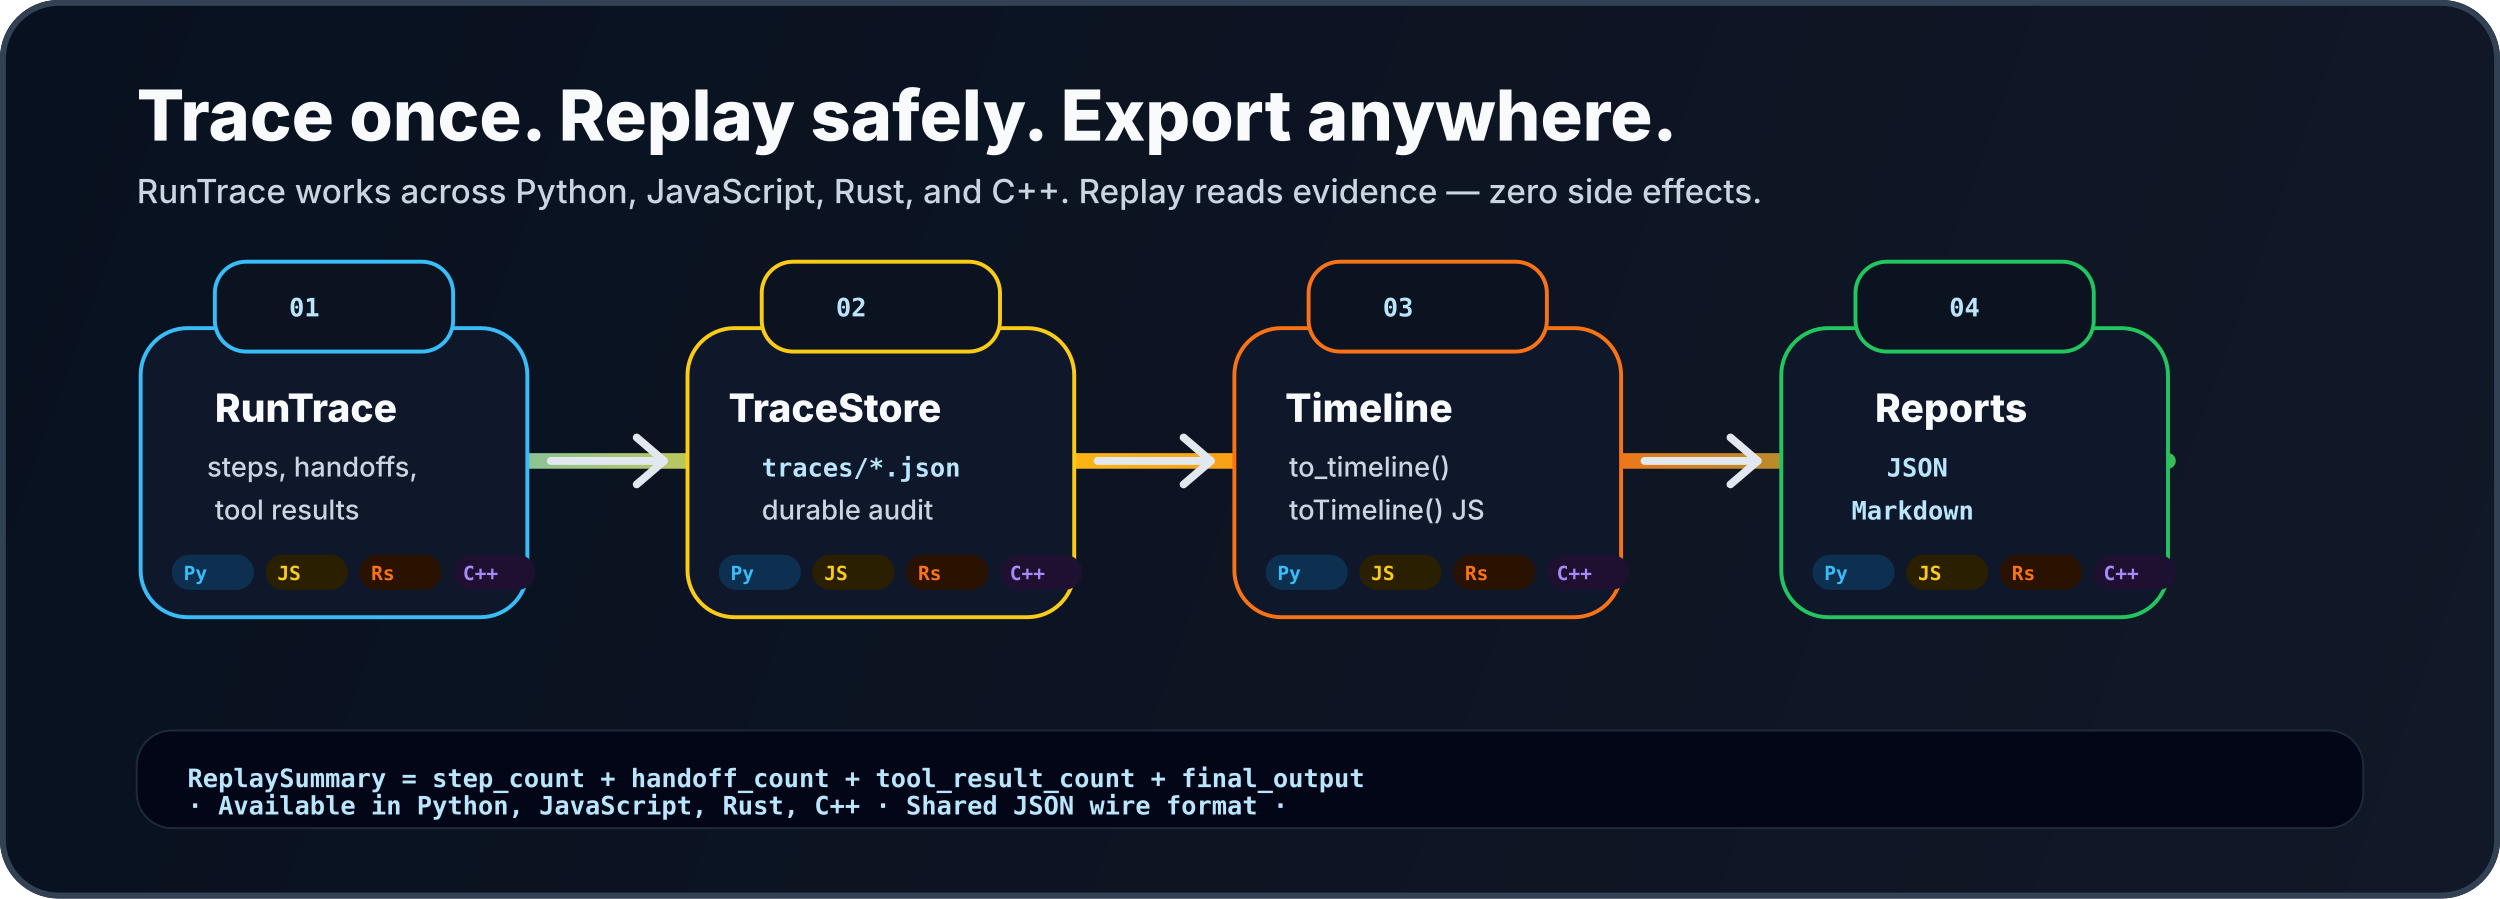
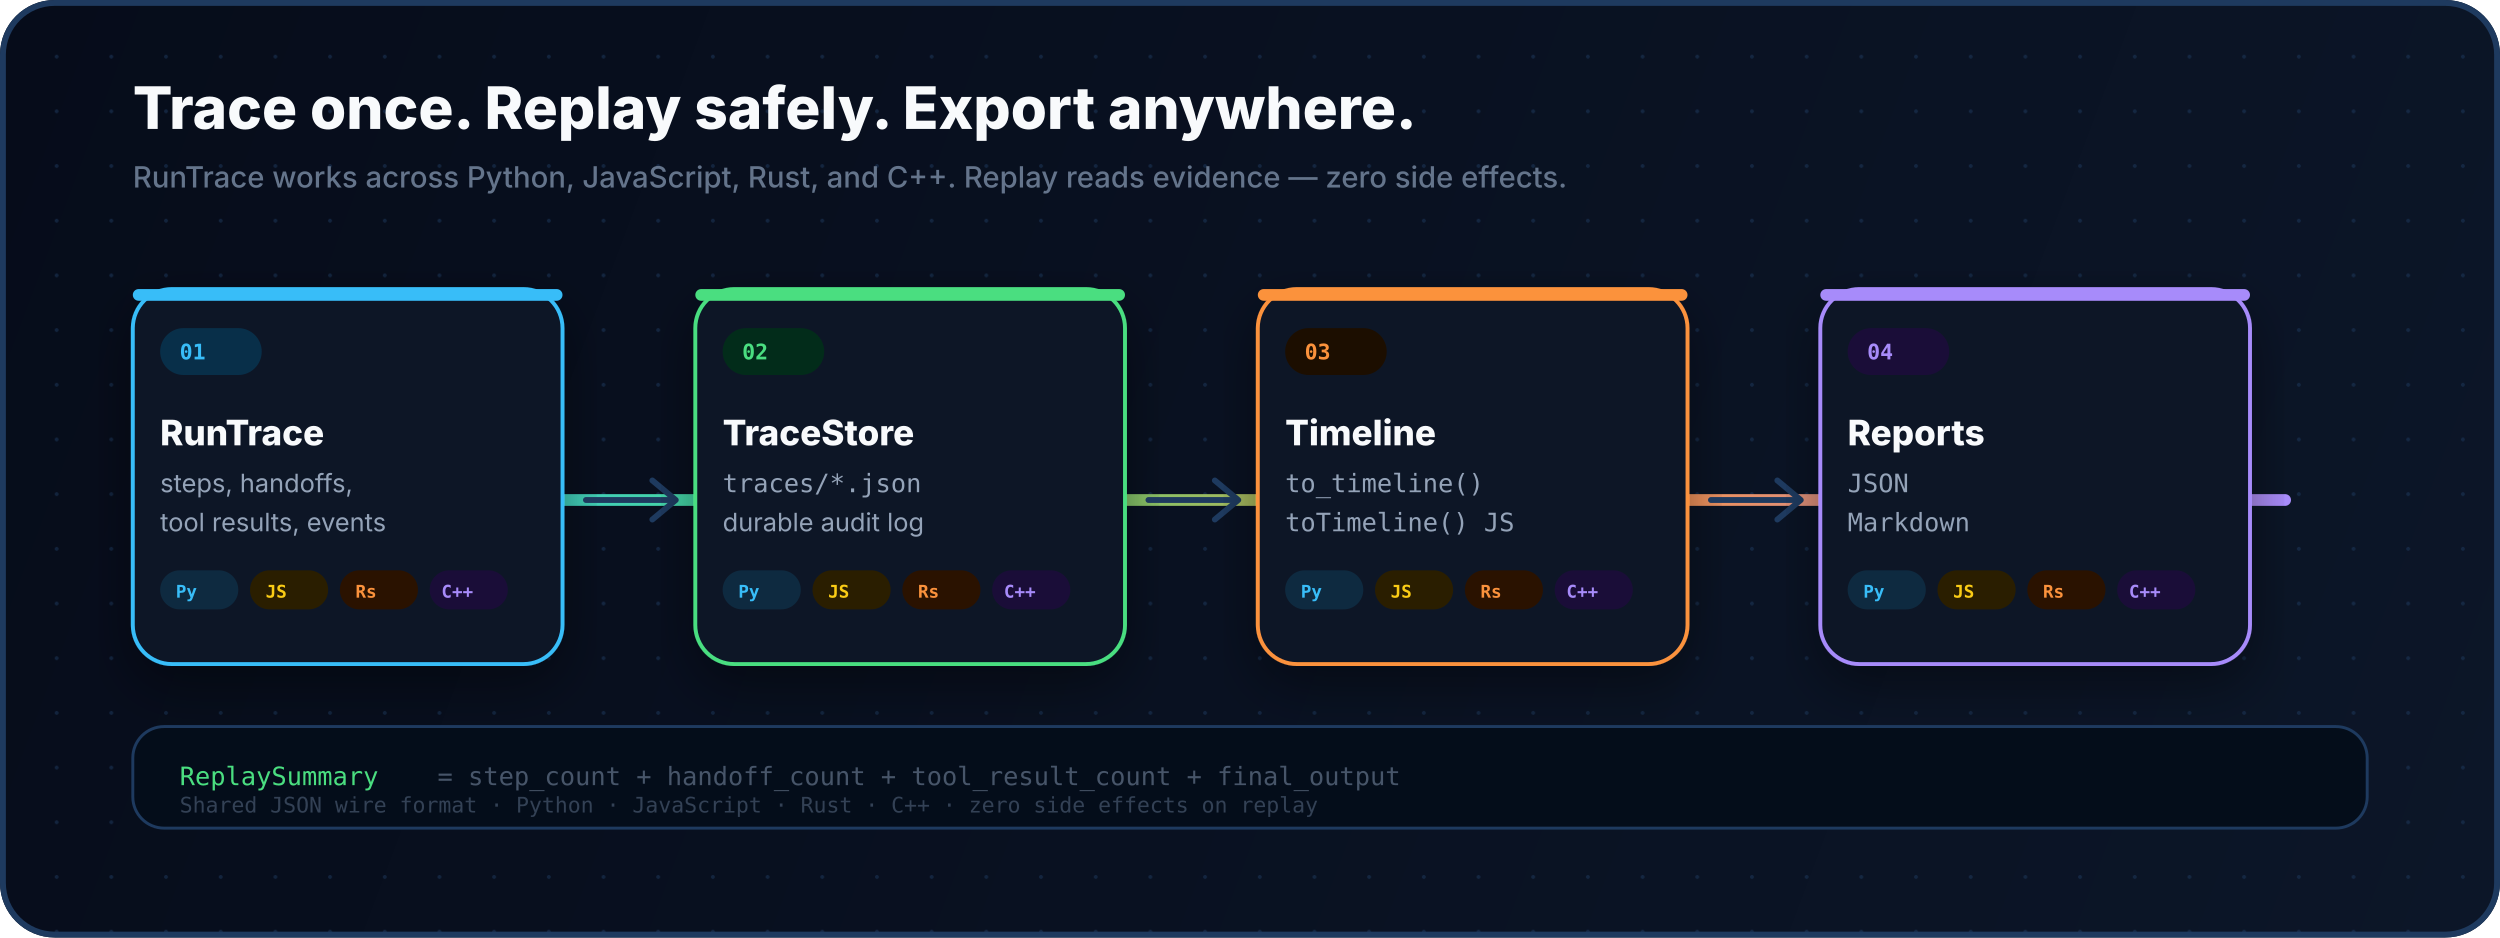
- <svg xmlns="http://www.w3.org/2000/svg" width="1280" height="460" viewBox="0 0 1280 460" fill="none" role="img" aria-labelledby="title desc">
+ <svg xmlns="http://www.w3.org/2000/svg" width="1280" height="480" viewBox="0 0 1280 480" role="img" aria-labelledby="title desc">
  <defs>
-     <linearGradient id="bg" x1="0" y1="0" x2="1280" y2="460" gradientUnits="userSpaceOnUse">
-       <stop stop-color="#08111F" />
-       <stop offset="1" stop-color="#111827" />
+     <linearGradient id="bg" x1="0" y1="0" x2="1280" y2="480" gradientUnits="userSpaceOnUse">
+       <stop stop-color="#060c1a" />
+       <stop offset="1" stop-color="#0c1628" />
    </linearGradient>
-     <linearGradient id="pipe" x1="120" y1="230" x2="1160" y2="230" gradientUnits="userSpaceOnUse">
-       <stop stop-color="#38BDF8" />
-       <stop offset="0.33" stop-color="#facc15" />
-       <stop offset="0.66" stop-color="#f97316" />
-       <stop offset="1" stop-color="#22C55E" />
+     <linearGradient id="pipe" x1="0" y1="0" x2="1" y2="0">
+       <stop stop-color="#38bdf8" />
+       <stop offset="0.33" stop-color="#4ade80" />
+       <stop offset="0.66" stop-color="#fb923c" />
+       <stop offset="1" stop-color="#a78bfa" />
    </linearGradient>
+     <linearGradient id="pipeH" x1="110" y1="0" x2="1170" y2="0" gradientUnits="userSpaceOnUse">
+       <stop stop-color="#38bdf8" />
+       <stop offset="0.33" stop-color="#4ade80" />
+       <stop offset="0.66" stop-color="#fb923c" />
+       <stop offset="1" stop-color="#a78bfa" />
+     </linearGradient>
+     <filter id="shadow" x="-8%" y="-10%" width="116%" height="126%">
+       <feDropShadow dx="0" dy="10" stdDeviation="14" flood-color="#000" flood-opacity="0.4" />
+     </filter>
+     <pattern id="dots" width="28" height="28" patternUnits="userSpaceOnUse">
+       <circle cx="1" cy="1" r="1" fill="#1e3a5f" fill-opacity="0.5" />
+     </pattern>
    <style>
-       .heading { font: 800 36px Inter, ui-sans-serif, system-ui, sans-serif; fill: #F8FAFC; }
-       .sub { font: 500 17px Inter, ui-sans-serif, system-ui, sans-serif; fill: #CBD5E1; }
-       .label { font: 800 20px Inter, ui-sans-serif, system-ui, sans-serif; fill: #F8FAFC; }
-       .body { font: 500 14px Inter, ui-sans-serif, system-ui, sans-serif; fill: #CBD5E1; }
-       .mono { font: 700 13px "JetBrains Mono", "SFMono-Regular", Consolas, monospace; fill: #BAE6FD; }
-       .langTag { font: 800 10px "JetBrains Mono", "SFMono-Regular", Consolas, monospace; }
+       .f { font-family: Inter, ui-sans-serif, system-ui, sans-serif; }
+       .m { font-family: ui-monospace, "SFMono-Regular", Menlo, Consolas, monospace; }
    </style>
  </defs>
-   <rect width="1280" height="460" rx="30" fill="url(#bg)" />
-   <rect x="1.5" y="1.5" width="1277" height="457" rx="28.5" stroke="#334155" stroke-width="3" />
-   <text x="70" y="72" class="heading">Trace once. Replay safely. Export anywhere.</text>
-   <text x="70" y="104" class="sub">RunTrace works across Python, JavaScript, Rust, and C++. Replay reads evidence — zero side effects.</text>
-   <path d="M170 236H1110" stroke="url(#pipe)" stroke-width="8" stroke-linecap="round" />
-   <rect x="72" y="168" width="198" height="148" rx="24" fill="#0F172A" stroke="#38BDF8" stroke-width="2" />
-   <rect x="110" y="134" width="122" height="46" rx="16" fill="#0B1220" stroke="#38BDF8" stroke-width="2" />
-   <text x="148" y="162" class="mono">01</text>
-   <text x="110" y="216" class="label">RunTrace</text>
-   <text x="106" y="244" class="body">steps, handoffs,</text>
-   <text x="110" y="266" class="body">tool results</text>
-   <g transform="translate(88 284)">
-     <rect width="42" height="18" rx="9" fill="#0e3050" />
-     <text x="6" y="13" class="langTag" fill="#38bdf8">Py</text>
-     <rect x="48" width="42" height="18" rx="9" fill="#2a2000" />
-     <text x="54" y="13" class="langTag" fill="#facc15">JS</text>
-     <rect x="96" width="42" height="18" rx="9" fill="#2a1200" />
-     <text x="102" y="13" class="langTag" fill="#f97316">Rs</text>
-     <rect x="144" width="42" height="18" rx="9" fill="#1e1030" />
-     <text x="149" y="13" class="langTag" fill="#a78bfa">C++</text>
+   <rect width="1280" height="480" rx="28" fill="url(#bg)" />
+   <rect width="1280" height="480" rx="28" fill="url(#dots)" />
+   <rect x="1.5" y="1.5" width="1277" height="477" rx="26.5" fill="none" stroke="#1e3a5f" stroke-width="3" />
+   <text x="68" y="66" class="f" font-size="30" font-weight="800" fill="#f8fafc">Trace once. Replay safely. Export anywhere.</text>
+   <text x="68" y="96" class="f" font-size="15" font-weight="500" fill="#64748b">RunTrace works across Python, JavaScript, Rust, and C++. Replay reads evidence — zero side effects.</text>
+   <line x1="110" y1="256" x2="1170" y2="256" stroke="url(#pipeH)" stroke-width="6" stroke-linecap="round" />
+   <g transform="translate(68 148)">
+     <rect width="220" height="192" rx="20" fill="#0a1428" stroke="#38bdf8" stroke-width="2" filter="url(#shadow)" />
+     <rect width="220" height="6" rx="3" fill="#38bdf8" />
+     <rect x="14" y="20" width="52" height="24" rx="12" fill="#082f49" />
+     <text x="24" y="36" class="m" font-size="11" font-weight="800" fill="#38bdf8">01</text>
+     <text x="14" y="80" class="f" font-size="18" font-weight="800" fill="#f8fafc">RunTrace</text>
+     <text x="14" y="104" class="f" font-size="13" fill="#94a3b8">steps, handoffs,</text>
+     <text x="14" y="124" class="f" font-size="13" fill="#94a3b8">tool results, events</text>
+     <g transform="translate(14 144)">
+       <rect width="40" height="20" rx="10" fill="#0e2a40" />
+       <text x="8" y="14" class="m" font-size="9" font-weight="800" fill="#38bdf8">Py</text>
+       <rect x="46" width="40" height="20" rx="10" fill="#2a1e00" />
+       <text x="54" y="14" class="m" font-size="9" font-weight="800" fill="#facc15">JS</text>
+       <rect x="92" width="40" height="20" rx="10" fill="#2a1200" />
+       <text x="100" y="14" class="m" font-size="9" font-weight="800" fill="#fb923c">Rs</text>
+       <rect x="138" width="40" height="20" rx="10" fill="#1a0d38" />
+       <text x="144" y="14" class="m" font-size="9" font-weight="800" fill="#a78bfa">C++</text>
+     </g>
  </g>
-   <path d="M282 236H338" stroke="#E2E8F0" stroke-width="4" stroke-linecap="round" />
-   <path d="M326 224L340 236L326 248" stroke="#E2E8F0" stroke-width="4" stroke-linecap="round" stroke-linejoin="round" />
-   <rect x="352" y="168" width="198" height="148" rx="24" fill="#0F172A" stroke="#facc15" stroke-width="2" />
-   <rect x="390" y="134" width="122" height="46" rx="16" fill="#0B1220" stroke="#facc15" stroke-width="2" />
-   <text x="428" y="162" class="mono">02</text>
-   <text x="373" y="216" class="label">TraceStore</text>
-   <text x="390" y="244" class="mono">traces/*.json</text>
-   <text x="390" y="266" class="body">durable audit</text>
-   <g transform="translate(368 284)">
-     <rect width="42" height="18" rx="9" fill="#0e3050" />
-     <text x="6" y="13" class="langTag" fill="#38bdf8">Py</text>
-     <rect x="48" width="42" height="18" rx="9" fill="#2a2000" />
-     <text x="54" y="13" class="langTag" fill="#facc15">JS</text>
-     <rect x="96" width="42" height="18" rx="9" fill="#2a1200" />
-     <text x="102" y="13" class="langTag" fill="#f97316">Rs</text>
-     <rect x="144" width="42" height="18" rx="9" fill="#1e1030" />
-     <text x="149" y="13" class="langTag" fill="#a78bfa">C++</text>
+   <path d="M300 256 L344 256" stroke="#1e3a5f" stroke-width="3" stroke-linecap="round" />
+   <path d="M334 246 L346 256 L334 266" stroke="#1e3a5f" stroke-width="3" fill="none" stroke-linecap="round" stroke-linejoin="round" />
+   <g transform="translate(356 148)">
+     <rect width="220" height="192" rx="20" fill="#0a1428" stroke="#4ade80" stroke-width="2" filter="url(#shadow)" />
+     <rect width="220" height="6" rx="3" fill="#4ade80" />
+     <rect x="14" y="20" width="52" height="24" rx="12" fill="#022c1a" />
+     <text x="24" y="36" class="m" font-size="11" font-weight="800" fill="#4ade80">02</text>
+     <text x="14" y="80" class="f" font-size="18" font-weight="800" fill="#f8fafc">TraceStore</text>
+     <text x="14" y="104" class="m" font-size="13" fill="#94a3b8">traces/*.json</text>
+     <text x="14" y="124" class="f" font-size="13" fill="#94a3b8">durable audit log</text>
+     <g transform="translate(14 144)">
+       <rect width="40" height="20" rx="10" fill="#0e2a40" />
+       <text x="8" y="14" class="m" font-size="9" font-weight="800" fill="#38bdf8">Py</text>
+       <rect x="46" width="40" height="20" rx="10" fill="#2a1e00" />
+       <text x="54" y="14" class="m" font-size="9" font-weight="800" fill="#facc15">JS</text>
+       <rect x="92" width="40" height="20" rx="10" fill="#2a1200" />
+       <text x="100" y="14" class="m" font-size="9" font-weight="800" fill="#fb923c">Rs</text>
+       <rect x="138" width="40" height="20" rx="10" fill="#1a0d38" />
+       <text x="144" y="14" class="m" font-size="9" font-weight="800" fill="#a78bfa">C++</text>
+     </g>
  </g>
-   <path d="M562 236H618" stroke="#E2E8F0" stroke-width="4" stroke-linecap="round" />
-   <path d="M606 224L620 236L606 248" stroke="#E2E8F0" stroke-width="4" stroke-linecap="round" stroke-linejoin="round" />
-   <rect x="632" y="168" width="198" height="148" rx="24" fill="#0F172A" stroke="#f97316" stroke-width="2" />
-   <rect x="670" y="134" width="122" height="46" rx="16" fill="#0B1220" stroke="#f97316" stroke-width="2" />
-   <text x="708" y="162" class="mono">03</text>
-   <text x="658" y="216" class="label">Timeline</text>
-   <text x="660" y="244" class="body">to_timeline()</text>
-   <text x="660" y="266" class="body">toTimeline() JS</text>
-   <g transform="translate(648 284)">
-     <rect width="42" height="18" rx="9" fill="#0e3050" />
-     <text x="6" y="13" class="langTag" fill="#38bdf8">Py</text>
-     <rect x="48" width="42" height="18" rx="9" fill="#2a2000" />
-     <text x="54" y="13" class="langTag" fill="#facc15">JS</text>
-     <rect x="96" width="42" height="18" rx="9" fill="#2a1200" />
-     <text x="102" y="13" class="langTag" fill="#f97316">Rs</text>
-     <rect x="144" width="42" height="18" rx="9" fill="#1e1030" />
-     <text x="149" y="13" class="langTag" fill="#a78bfa">C++</text>
+   <path d="M588 256 L632 256" stroke="#1e3a5f" stroke-width="3" stroke-linecap="round" />
+   <path d="M622 246 L634 256 L622 266" stroke="#1e3a5f" stroke-width="3" fill="none" stroke-linecap="round" stroke-linejoin="round" />
+   <g transform="translate(644 148)">
+     <rect width="220" height="192" rx="20" fill="#0a1428" stroke="#fb923c" stroke-width="2" filter="url(#shadow)" />
+     <rect width="220" height="6" rx="3" fill="#fb923c" />
+     <rect x="14" y="20" width="52" height="24" rx="12" fill="#1c0e00" />
+     <text x="24" y="36" class="m" font-size="11" font-weight="800" fill="#fb923c">03</text>
+     <text x="14" y="80" class="f" font-size="18" font-weight="800" fill="#f8fafc">Timeline</text>
+     <text x="14" y="104" class="m" font-size="13" fill="#94a3b8">to_timeline()</text>
+     <text x="14" y="124" class="m" font-size="13" fill="#94a3b8">toTimeline() JS</text>
+     <g transform="translate(14 144)">
+       <rect width="40" height="20" rx="10" fill="#0e2a40" />
+       <text x="8" y="14" class="m" font-size="9" font-weight="800" fill="#38bdf8">Py</text>
+       <rect x="46" width="40" height="20" rx="10" fill="#2a1e00" />
+       <text x="54" y="14" class="m" font-size="9" font-weight="800" fill="#facc15">JS</text>
+       <rect x="92" width="40" height="20" rx="10" fill="#2a1200" />
+       <text x="100" y="14" class="m" font-size="9" font-weight="800" fill="#fb923c">Rs</text>
+       <rect x="138" width="40" height="20" rx="10" fill="#1a0d38" />
+       <text x="144" y="14" class="m" font-size="9" font-weight="800" fill="#a78bfa">C++</text>
+     </g>
  </g>
-   <path d="M842 236H898" stroke="#E2E8F0" stroke-width="4" stroke-linecap="round" />
-   <path d="M886 224L900 236L886 248" stroke="#E2E8F0" stroke-width="4" stroke-linecap="round" stroke-linejoin="round" />
-   <rect x="912" y="168" width="198" height="148" rx="24" fill="#0F172A" stroke="#22C55E" stroke-width="2" />
-   <rect x="950" y="134" width="122" height="46" rx="16" fill="#0B1220" stroke="#22C55E" stroke-width="2" />
-   <text x="998" y="162" class="mono">04</text>
-   <text x="960" y="216" class="label">Reports</text>
-   <text x="966" y="244" class="mono">JSON</text>
-   <text x="948" y="266" class="mono">Markdown</text>
-   <g transform="translate(928 284)">
-     <rect width="42" height="18" rx="9" fill="#0e3050" />
-     <text x="6" y="13" class="langTag" fill="#38bdf8">Py</text>
-     <rect x="48" width="42" height="18" rx="9" fill="#2a2000" />
-     <text x="54" y="13" class="langTag" fill="#facc15">JS</text>
-     <rect x="96" width="42" height="18" rx="9" fill="#2a1200" />
-     <text x="102" y="13" class="langTag" fill="#f97316">Rs</text>
-     <rect x="144" width="42" height="18" rx="9" fill="#1e1030" />
-     <text x="149" y="13" class="langTag" fill="#a78bfa">C++</text>
+   <path d="M876 256 L920 256" stroke="#1e3a5f" stroke-width="3" stroke-linecap="round" />
+   <path d="M910 246 L922 256 L910 266" stroke="#1e3a5f" stroke-width="3" fill="none" stroke-linecap="round" stroke-linejoin="round" />
+   <g transform="translate(932 148)">
+     <rect width="220" height="192" rx="20" fill="#0a1428" stroke="#a78bfa" stroke-width="2" filter="url(#shadow)" />
+     <rect width="220" height="6" rx="3" fill="#a78bfa" />
+     <rect x="14" y="20" width="52" height="24" rx="12" fill="#1a0d38" />
+     <text x="24" y="36" class="m" font-size="11" font-weight="800" fill="#a78bfa">04</text>
+     <text x="14" y="80" class="f" font-size="18" font-weight="800" fill="#f8fafc">Reports</text>
+     <text x="14" y="104" class="m" font-size="13" fill="#94a3b8">JSON</text>
+     <text x="14" y="124" class="m" font-size="13" fill="#94a3b8">Markdown</text>
+     <g transform="translate(14 144)">
+       <rect width="40" height="20" rx="10" fill="#0e2a40" />
+       <text x="8" y="14" class="m" font-size="9" font-weight="800" fill="#38bdf8">Py</text>
+       <rect x="46" width="40" height="20" rx="10" fill="#2a1e00" />
+       <text x="54" y="14" class="m" font-size="9" font-weight="800" fill="#facc15">JS</text>
+       <rect x="92" width="40" height="20" rx="10" fill="#2a1200" />
+       <text x="100" y="14" class="m" font-size="9" font-weight="800" fill="#fb923c">Rs</text>
+       <rect x="138" width="40" height="20" rx="10" fill="#1a0d38" />
+       <text x="144" y="14" class="m" font-size="9" font-weight="800" fill="#a78bfa">C++</text>
+     </g>
  </g>
-   <rect x="70" y="374" width="1140" height="50" rx="18" fill="#020617" stroke="#1E293B" />
-   <text x="96" y="403" class="mono">ReplaySummary = step_count + handoff_count + tool_result_count + final_output</text>
-   <text x="96" y="417" class="mono" font-size="11" fill="#64748b">· Available in Python, JavaScript, Rust, C++ · Shared JSON wire format ·</text>
+   <rect x="68" y="372" width="1144" height="52" rx="16" fill="#040d1a" stroke="#1e3a5f" stroke-width="1.5" />
+   <text x="92" y="402" class="m" font-size="13" fill="#4ade80">ReplaySummary</text>
+   <text x="224" y="402" class="m" font-size="13" fill="#475569"> = step_count + handoff_count + tool_result_count + final_output</text>
+   <text x="92" y="416" class="m" font-size="11" fill="#334155">Shared JSON wire format · Python · JavaScript · Rust · C++ · zero side effects on replay</text>
</svg>
